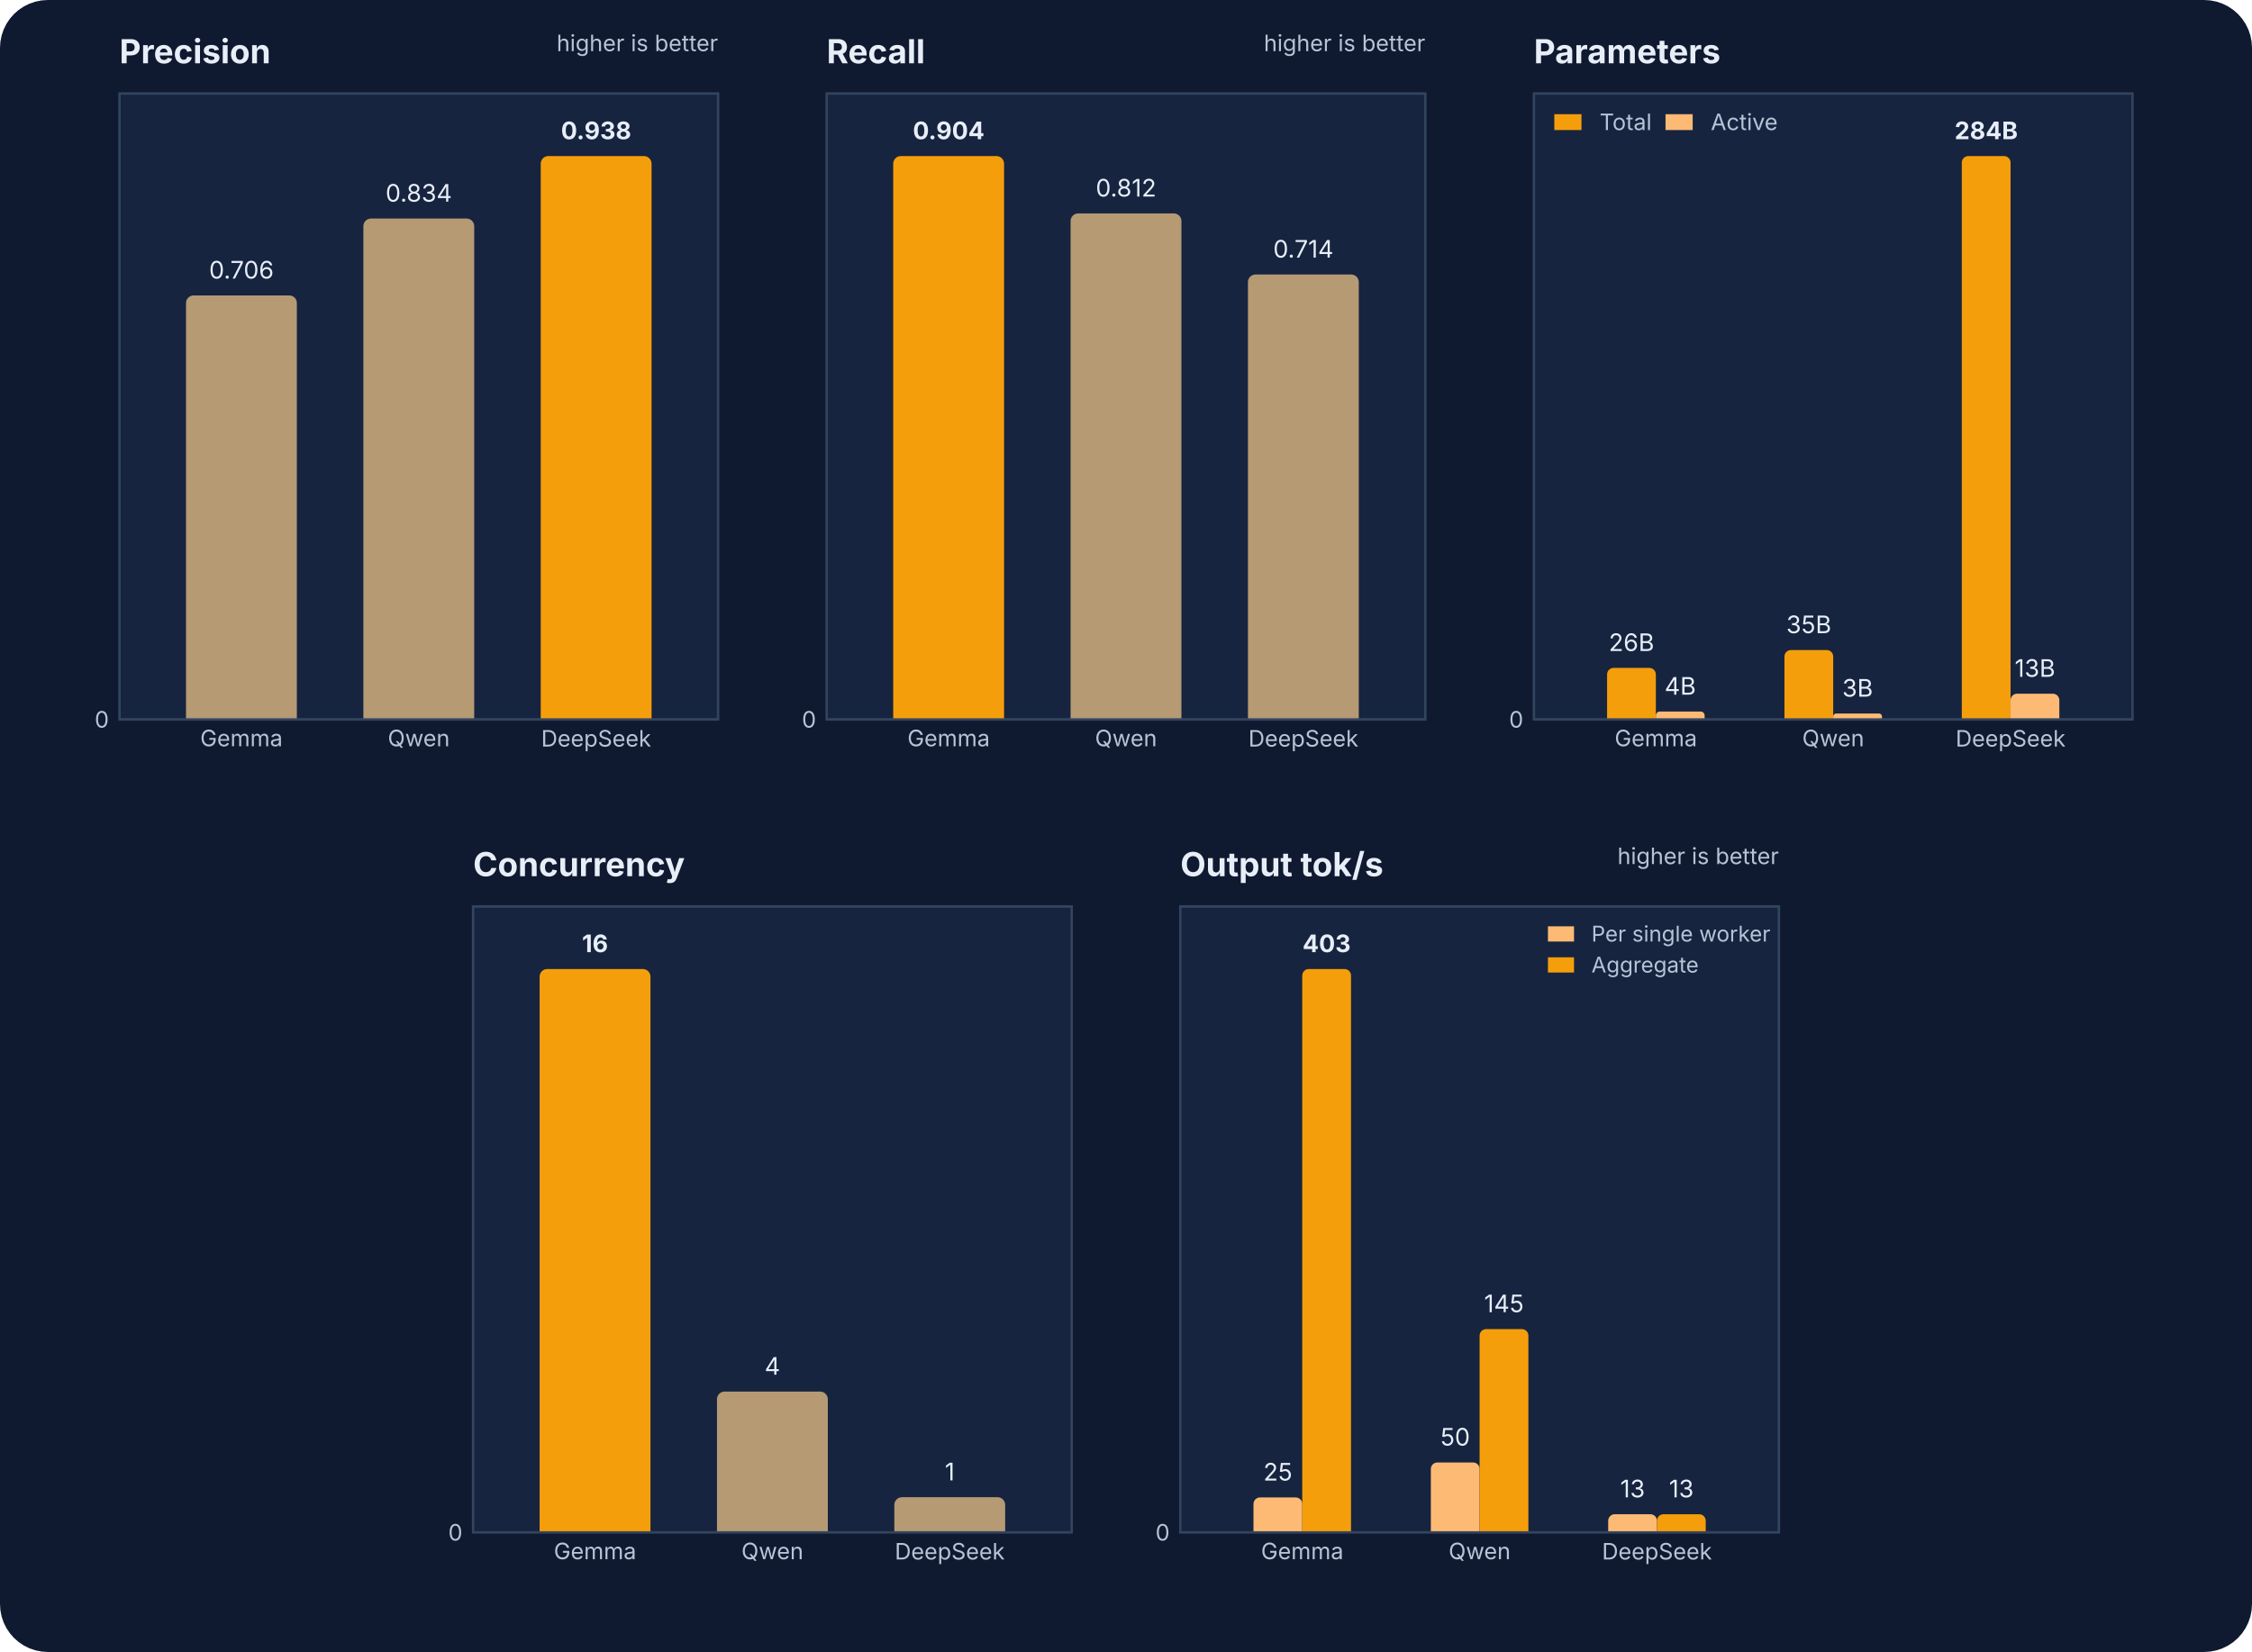
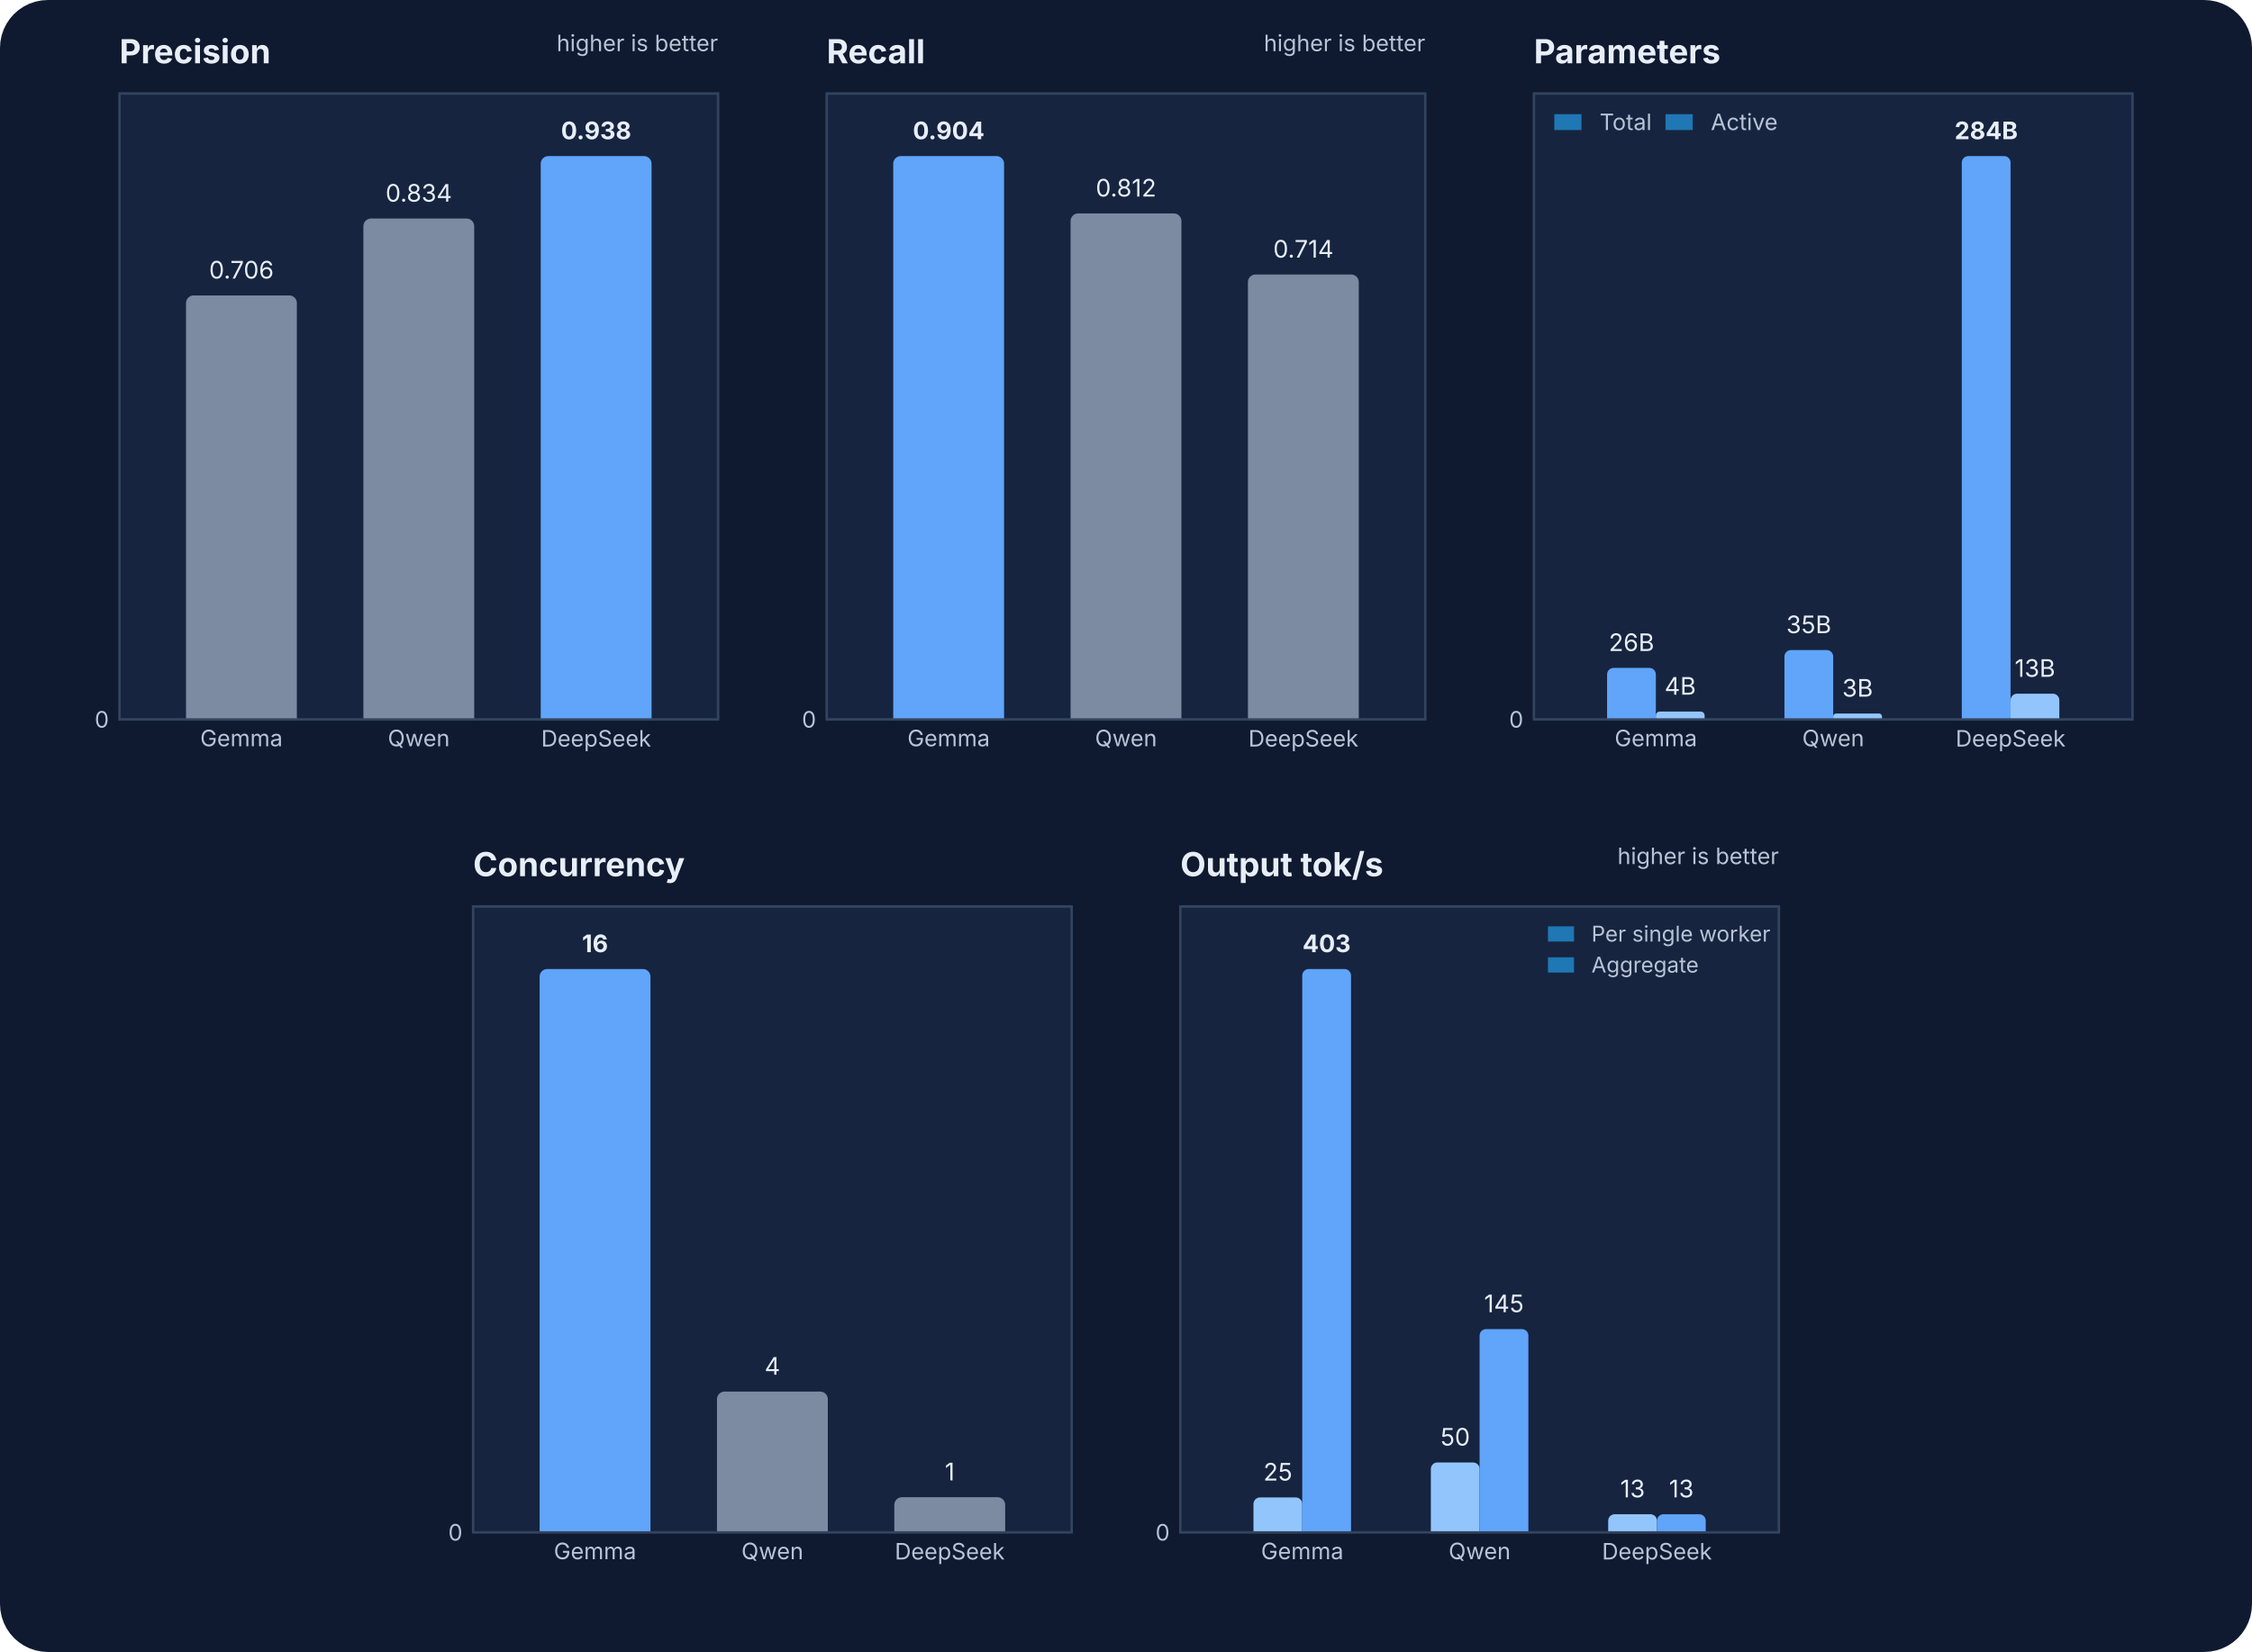
<svg xmlns="http://www.w3.org/2000/svg" width="745.92pt" height="547.2pt" viewBox="0 0 745.92 547.2" version="1.1">
  <defs>
    <style type="text/css">*{stroke-linejoin: round; stroke-linecap: butt}</style>
  </defs>
  <g id="figure_1">
    <g id="patch_1">
      <path d="M 0 547.2  L 745.92 547.2  L 745.92 0  L 0 0  L 0 547.2  z " style="fill: none; opacity: 0" />
    </g>
    <g id="patch_2">
      <path d="M 15.84 547.2  L 730.08 547.2  L 730.08 547.2  L 732.148 547.064  L 734.18 546.66  L 736.142 545.994  L 738 545.078  L 739.723 543.927  L 741.281 542.561  L 742.647 541.003  L 743.798 539.28  L 744.714 537.422  L 745.38 535.46  L 745.784 533.428  L 745.92 531.36  L 745.92 15.84  L 745.92 15.84  L 745.784 13.772  L 745.38 11.74  L 744.714 9.778  L 743.798 7.92  L 742.647 6.197  L 741.281 4.639  L 739.723 3.273  L 738 2.122  L 736.142 1.206  L 734.18 0.54  L 732.148 0.136  L 730.08 0  L 15.84 0  L 15.84 0  L 13.772 0.136  L 11.74 0.54  L 9.778 1.206  L 7.92 2.122  L 6.197 3.273  L 4.639 4.639  L 3.273 6.197  L 2.122 7.92  L 1.206 9.778  L 0.54 11.74  L 0.136 13.772  L 0 15.84  L 0 531.36  L 0 531.36  L 0.136 533.428  L 0.54 535.46  L 1.206 537.422  L 2.122 539.28  L 3.273 541.003  L 4.639 542.561  L 6.197 543.927  L 7.92 545.078  L 9.778 545.994  L 11.74 546.66  L 13.772 547.064  L 15.84 547.2  z " style="fill: #0f1a30" />
    </g>
    <g id="axes_1">
      <g id="patch_3">
        <path d="M 39.583 238.32  L 237.845 238.32  L 237.845 30.96  L 39.583 30.96  z " style="fill: #16243f" />
      </g>
      <g id="matplotlib.axis_1">
        <g id="xtick_1">
          <g id="line2d_1" />
          <g id="text_1">
            <text style="fill: #b8c4d6; font: 7.5px 'Inter', 'Arial', 'DejaVu Sans', sans-serif; text-anchor: middle" x="79.97" y="247.188" transform="rotate(-0 79.9697 247.1884)">Gemma</text>
          </g>
        </g>
        <g id="xtick_2">
          <g id="line2d_2" />
          <g id="text_2">
            <text style="fill: #b8c4d6; font: 7.5px 'Inter', 'Arial', 'DejaVu Sans', sans-serif; text-anchor: middle" x="138.714" y="247.188" transform="rotate(-0 138.7139 247.1884)">Qwen</text>
          </g>
        </g>
        <g id="xtick_3">
          <g id="line2d_3" />
          <g id="text_3">
            <text style="fill: #b8c4d6; font: 7.5px 'Inter', 'Arial', 'DejaVu Sans', sans-serif; text-anchor: middle" x="197.458" y="247.28" transform="rotate(-0 197.458 247.2798)">DeepSeek</text>
          </g>
        </g>
      </g>
      <g id="matplotlib.axis_2">
        <g id="ytick_1">
          <g id="line2d_4">
-             <path d="M 39.583 238.32  L 237.845 238.32  " clip-path="url(#pef073c3fc0)" style="fill: none; stroke: #2a3a57; stroke-width: 0.8; stroke-linecap: square" />
+             <path d="M 39.583 238.32  L 237.845 238.32  " clip-path="url(#p49d998fffd)" style="fill: none; stroke: #2a3a57; stroke-width: 0.8; stroke-linecap: square" />
          </g>
          <g id="line2d_5" />
          <g id="text_4">
            <text style="fill: #b8c4d6; font: 7.5px 'Inter', 'Arial', 'DejaVu Sans', sans-serif; text-anchor: end" x="36.083" y="241.004" transform="rotate(-0 36.0831 241.0042)">0</text>
          </g>
        </g>
        <g id="ytick_2">
          <g id="line2d_6">
-             <path d="M 39.583 30.96  L 237.845 30.96  " clip-path="url(#pef073c3fc0)" style="fill: none; stroke: #2a3a57; stroke-width: 0.8; stroke-linecap: square" />
+             <path d="M 39.583 30.96  L 237.845 30.96  " clip-path="url(#p49d998fffd)" style="fill: none; stroke: #2a3a57; stroke-width: 0.8; stroke-linecap: square" />
          </g>
          <g id="line2d_7" />
        </g>
      </g>
      <g id="patch_4">
-         <path d="M 61.612 238.32  L 61.612 100.375  L 61.612 100.375  L 61.661 99.883  L 61.804 99.41  L 62.037 98.975  L 62.35 98.593  L 62.732 98.279  L 63.168 98.046  L 63.641 97.903  L 64.132 97.855  L 95.807 97.855  L 95.807 97.855  L 96.299 97.903  L 96.772 98.046  L 97.207 98.279  L 97.589 98.593  L 97.903 98.975  L 98.135 99.41  L 98.279 99.883  L 98.327 100.375  L 98.327 238.32  z " clip-path="url(#pef073c3fc0)" style="fill: #b59a74" />
+         <path d="M 61.612 238.32  L 61.612 100.375  L 61.612 100.375  L 61.661 99.883  L 61.804 99.41  L 62.037 98.975  L 62.35 98.593  L 62.732 98.279  L 63.168 98.046  L 63.641 97.903  L 64.132 97.855  L 95.807 97.855  L 95.807 97.855  L 96.299 97.903  L 96.772 98.046  L 97.207 98.279  L 97.589 98.593  L 97.903 98.975  L 98.135 99.41  L 98.279 99.883  L 98.327 100.375  L 98.327 238.32  z " clip-path="url(#p49d998fffd)" style="fill: #7c8aa2" />
      </g>
      <g id="patch_5">
-         <path d="M 120.356 238.32  L 120.356 74.908  L 120.356 74.908  L 120.405 74.416  L 120.548 73.943  L 120.781 73.508  L 121.094 73.126  L 121.476 72.812  L 121.912 72.58  L 122.385 72.436  L 122.876 72.388  L 154.551 72.388  L 154.551 72.388  L 155.043 72.436  L 155.516 72.58  L 155.951 72.812  L 156.333 73.126  L 156.647 73.508  L 156.88 73.943  L 157.023 74.416  L 157.071 74.908  L 157.071 238.32  z " clip-path="url(#pef073c3fc0)" style="fill: #b59a74" />
+         <path d="M 120.356 238.32  L 120.356 74.908  L 120.356 74.908  L 120.405 74.416  L 120.548 73.943  L 120.781 73.508  L 121.094 73.126  L 121.476 72.812  L 121.912 72.58  L 122.385 72.436  L 122.876 72.388  L 154.551 72.388  L 154.551 72.388  L 155.043 72.436  L 155.516 72.58  L 155.951 72.812  L 156.333 73.126  L 156.647 73.508  L 156.88 73.943  L 157.023 74.416  L 157.071 74.908  L 157.071 238.32  z " clip-path="url(#p49d998fffd)" style="fill: #7c8aa2" />
      </g>
      <g id="patch_6">
-         <path d="M 179.1 238.32  L 179.1 54.216  L 179.1 54.216  L 179.149 53.724  L 179.292 53.252  L 179.525 52.816  L 179.839 52.434  L 180.22 52.121  L 180.656 51.888  L 181.129 51.744  L 181.62 51.696  L 213.296 51.696  L 213.296 51.696  L 213.787 51.744  L 214.26 51.888  L 214.696 52.121  L 215.077 52.434  L 215.391 52.816  L 215.624 53.252  L 215.767 53.724  L 215.816 54.216  L 215.816 238.32  z " clip-path="url(#pef073c3fc0)" style="fill: #f59e0b" />
+         <path d="M 179.1 238.32  L 179.1 54.216  L 179.1 54.216  L 179.149 53.724  L 179.292 53.252  L 179.525 52.816  L 179.839 52.434  L 180.22 52.121  L 180.656 51.888  L 181.129 51.744  L 181.62 51.696  L 213.296 51.696  L 213.296 51.696  L 213.787 51.744  L 214.26 51.888  L 214.696 52.121  L 215.077 52.434  L 215.391 52.816  L 215.624 53.252  L 215.767 53.724  L 215.816 54.216  L 215.816 238.32  z " clip-path="url(#p49d998fffd)" style="fill: #60a5fa" />
      </g>
      <g id="text_5">
        <text style="fill: #b8c4d6; font: 7.5px 'Inter', 'Arial', 'DejaVu Sans', sans-serif; text-anchor: end" x="237.845" y="16.94" transform="rotate(-0 237.8446 16.93988)">higher is better</text>
      </g>
      <g id="text_6">
        <text style="fill: #e8eef8; font: 8px 'Inter', 'Arial', 'DejaVu Sans', sans-serif; text-anchor: middle" x="79.97" y="92.265" transform="rotate(-0 79.9697 92.2646)">0.706</text>
      </g>
      <g id="text_7">
        <text style="fill: #e8eef8; font: 8px 'Inter', 'Arial', 'DejaVu Sans', sans-serif; text-anchor: middle" x="138.714" y="66.798" transform="rotate(-0 138.7139 66.79779)">0.834</text>
      </g>
      <g id="text_8">
        <text style="fill: #e8eef8; font: 700 8px 'Inter', 'Arial', 'DejaVu Sans', sans-serif; text-anchor: middle" x="197.458" y="46.117" transform="rotate(-0 197.458 46.11725)">0.938</text>
      </g>
      <g id="text_9">
        <text style="fill: #e8eef8; font: 700 11px 'Inter', 'Arial', 'DejaVu Sans', sans-serif; text-anchor: start" x="39.583" y="20.96" transform="rotate(-0 39.5831 20.96)">Precision</text>
      </g>
      <g id="patch_7">
        <path d="M 39.583 238.32  L 237.845 238.32  L 237.845 30.96  L 39.583 30.96  L 39.583 238.32  z " style="fill: none; stroke: #33445f; stroke-width: 0.8; stroke-linejoin: miter" />
      </g>
    </g>
    <g id="axes_2">
      <g id="patch_8">
        <path d="M 273.829 238.32  L 472.091 238.32  L 472.091 30.96  L 273.829 30.96  z " style="fill: #16243f" />
      </g>
      <g id="matplotlib.axis_3">
        <g id="xtick_4">
          <g id="line2d_8" />
          <g id="text_10">
            <text style="fill: #b8c4d6; font: 7.5px 'Inter', 'Arial', 'DejaVu Sans', sans-serif; text-anchor: middle" x="314.216" y="247.188" transform="rotate(-0 314.2158 247.1884)">Gemma</text>
          </g>
        </g>
        <g id="xtick_5">
          <g id="line2d_9" />
          <g id="text_11">
            <text style="fill: #b8c4d6; font: 7.5px 'Inter', 'Arial', 'DejaVu Sans', sans-serif; text-anchor: middle" x="372.96" y="247.188" transform="rotate(-0 372.96 247.1884)">Qwen</text>
          </g>
        </g>
        <g id="xtick_6">
          <g id="line2d_10" />
          <g id="text_12">
            <text style="fill: #b8c4d6; font: 7.5px 'Inter', 'Arial', 'DejaVu Sans', sans-serif; text-anchor: middle" x="431.704" y="247.28" transform="rotate(-0 431.7042 247.2798)">DeepSeek</text>
          </g>
        </g>
      </g>
      <g id="matplotlib.axis_4">
        <g id="ytick_3">
          <g id="line2d_11">
-             <path d="M 273.829 238.32  L 472.091 238.32  " clip-path="url(#pc3112e13a8)" style="fill: none; stroke: #2a3a57; stroke-width: 0.8; stroke-linecap: square" />
+             <path d="M 273.829 238.32  L 472.091 238.32  " clip-path="url(#p1b05a57046)" style="fill: none; stroke: #2a3a57; stroke-width: 0.8; stroke-linecap: square" />
          </g>
          <g id="line2d_12" />
          <g id="text_13">
            <text style="fill: #b8c4d6; font: 7.5px 'Inter', 'Arial', 'DejaVu Sans', sans-serif; text-anchor: end" x="270.329" y="241.004" transform="rotate(-0 270.3292 241.0042)">0</text>
          </g>
        </g>
        <g id="ytick_4">
          <g id="line2d_13">
-             <path d="M 273.829 30.96  L 472.091 30.96  " clip-path="url(#pc3112e13a8)" style="fill: none; stroke: #2a3a57; stroke-width: 0.8; stroke-linecap: square" />
+             <path d="M 273.829 30.96  L 472.091 30.96  " clip-path="url(#p1b05a57046)" style="fill: none; stroke: #2a3a57; stroke-width: 0.8; stroke-linecap: square" />
          </g>
          <g id="line2d_14" />
        </g>
      </g>
      <g id="patch_9">
-         <path d="M 295.858 238.32  L 295.858 54.216  L 295.858 54.216  L 295.907 53.724  L 296.05 53.252  L 296.283 52.816  L 296.596 52.434  L 296.978 52.121  L 297.414 51.888  L 297.887 51.744  L 298.378 51.696  L 330.053 51.696  L 330.053 51.696  L 330.545 51.744  L 331.018 51.888  L 331.453 52.121  L 331.835 52.434  L 332.149 52.816  L 332.382 53.252  L 332.525 53.724  L 332.573 54.216  L 332.573 238.32  z " clip-path="url(#pc3112e13a8)" style="fill: #f59e0b" />
+         <path d="M 295.858 238.32  L 295.858 54.216  L 295.858 54.216  L 295.907 53.724  L 296.05 53.252  L 296.283 52.816  L 296.596 52.434  L 296.978 52.121  L 297.414 51.888  L 297.887 51.744  L 298.378 51.696  L 330.053 51.696  L 330.053 51.696  L 330.545 51.744  L 331.018 51.888  L 331.453 52.121  L 331.835 52.434  L 332.149 52.816  L 332.382 53.252  L 332.525 53.724  L 332.573 54.216  L 332.573 238.32  z " clip-path="url(#p1b05a57046)" style="fill: #60a5fa" />
      </g>
      <g id="patch_10">
-         <path d="M 354.602 238.32  L 354.602 73.209  L 354.602 73.209  L 354.651 72.717  L 354.794 72.244  L 355.027 71.809  L 355.341 71.427  L 355.722 71.113  L 356.158 70.881  L 356.631 70.737  L 357.122 70.689  L 388.798 70.689  L 388.798 70.689  L 389.289 70.737  L 389.762 70.881  L 390.198 71.113  L 390.579 71.427  L 390.893 71.809  L 391.126 72.244  L 391.269 72.717  L 391.318 73.209  L 391.318 238.32  z " clip-path="url(#pc3112e13a8)" style="fill: #b59a74" />
+         <path d="M 354.602 238.32  L 354.602 73.209  L 354.602 73.209  L 354.651 72.717  L 354.794 72.244  L 355.027 71.809  L 355.341 71.427  L 355.722 71.113  L 356.158 70.881  L 356.631 70.737  L 357.122 70.689  L 388.798 70.689  L 388.798 70.689  L 389.289 70.737  L 389.762 70.881  L 390.198 71.113  L 390.579 71.427  L 390.893 71.809  L 391.126 72.244  L 391.269 72.717  L 391.318 73.209  L 391.318 238.32  z " clip-path="url(#p1b05a57046)" style="fill: #7c8aa2" />
      </g>
      <g id="patch_11">
-         <path d="M 413.347 238.32  L 413.347 93.44  L 413.347 93.44  L 413.395 92.948  L 413.538 92.476  L 413.771 92.04  L 414.085 91.658  L 414.467 91.345  L 414.902 91.112  L 415.375 90.968  L 415.867 90.92  L 447.542 90.92  L 447.542 90.92  L 448.033 90.968  L 448.506 91.112  L 448.942 91.345  L 449.324 91.658  L 449.637 92.04  L 449.87 92.476  L 450.013 92.948  L 450.062 93.44  L 450.062 238.32  z " clip-path="url(#pc3112e13a8)" style="fill: #b59a74" />
+         <path d="M 413.347 238.32  L 413.347 93.44  L 413.347 93.44  L 413.395 92.948  L 413.538 92.476  L 413.771 92.04  L 414.085 91.658  L 414.467 91.345  L 414.902 91.112  L 415.375 90.968  L 415.867 90.92  L 447.542 90.92  L 447.542 90.92  L 448.033 90.968  L 448.506 91.112  L 448.942 91.345  L 449.324 91.658  L 449.637 92.04  L 449.87 92.476  L 450.013 92.948  L 450.062 93.44  L 450.062 238.32  z " clip-path="url(#p1b05a57046)" style="fill: #7c8aa2" />
      </g>
      <g id="text_14">
        <text style="fill: #b8c4d6; font: 7.5px 'Inter', 'Arial', 'DejaVu Sans', sans-serif; text-anchor: end" x="472.091" y="16.94" transform="rotate(-0 472.0908 16.93988)">higher is better</text>
      </g>
      <g id="text_15">
        <text style="fill: #e8eef8; font: 700 8px 'Inter', 'Arial', 'DejaVu Sans', sans-serif; text-anchor: middle" x="314.216" y="46.117" transform="rotate(-0 314.2158 46.11725)">0.904</text>
      </g>
      <g id="text_16">
        <text style="fill: #e8eef8; font: 8px 'Inter', 'Arial', 'DejaVu Sans', sans-serif; text-anchor: middle" x="372.96" y="65.099" transform="rotate(-0 372.96 65.09871)">0.812</text>
      </g>
      <g id="text_17">
        <text style="fill: #e8eef8; font: 8px 'Inter', 'Arial', 'DejaVu Sans', sans-serif; text-anchor: middle" x="431.704" y="85.33" transform="rotate(-0 431.7042 85.33007)">0.714</text>
      </g>
      <g id="text_18">
        <text style="fill: #e8eef8; font: 700 11px 'Inter', 'Arial', 'DejaVu Sans', sans-serif; text-anchor: start" x="273.829" y="20.96" transform="rotate(-0 273.8292 20.96)">Recall</text>
      </g>
      <g id="patch_12">
        <path d="M 273.829 238.32  L 472.091 238.32  L 472.091 30.96  L 273.829 30.96  L 273.829 238.32  z " style="fill: none; stroke: #33445f; stroke-width: 0.8; stroke-linejoin: miter" />
      </g>
    </g>
    <g id="axes_3">
      <g id="patch_13">
        <path d="M 508.075 238.32  L 706.337 238.32  L 706.337 30.96  L 508.075 30.96  z " style="fill: #16243f" />
      </g>
      <g id="matplotlib.axis_5">
        <g id="xtick_7">
          <g id="line2d_15" />
          <g id="text_19">
            <text style="fill: #b8c4d6; font: 7.5px 'Inter', 'Arial', 'DejaVu Sans', sans-serif; text-anchor: middle" x="548.462" y="247.188" transform="rotate(-0 548.462 247.1884)">Gemma</text>
          </g>
        </g>
        <g id="xtick_8">
          <g id="line2d_16" />
          <g id="text_20">
            <text style="fill: #b8c4d6; font: 7.5px 'Inter', 'Arial', 'DejaVu Sans', sans-serif; text-anchor: middle" x="607.206" y="247.188" transform="rotate(-0 607.2061 247.1884)">Qwen</text>
          </g>
        </g>
        <g id="xtick_9">
          <g id="line2d_17" />
          <g id="text_21">
            <text style="fill: #b8c4d6; font: 7.5px 'Inter', 'Arial', 'DejaVu Sans', sans-serif; text-anchor: middle" x="665.95" y="247.28" transform="rotate(-0 665.9503 247.2798)">DeepSeek</text>
          </g>
        </g>
      </g>
      <g id="matplotlib.axis_6">
        <g id="ytick_5">
          <g id="line2d_18">
-             <path d="M 508.075 238.32  L 706.337 238.32  " clip-path="url(#p8735ed4a88)" style="fill: none; stroke: #2a3a57; stroke-width: 0.8; stroke-linecap: square" />
+             <path d="M 508.075 238.32  L 706.337 238.32  " clip-path="url(#p8b59ae54a4)" style="fill: none; stroke: #2a3a57; stroke-width: 0.8; stroke-linecap: square" />
          </g>
          <g id="line2d_19" />
          <g id="text_22">
            <text style="fill: #b8c4d6; font: 7.5px 'Inter', 'Arial', 'DejaVu Sans', sans-serif; text-anchor: end" x="504.575" y="241.004" transform="rotate(-0 504.5754 241.0042)">0</text>
          </g>
        </g>
        <g id="ytick_6">
          <g id="line2d_20">
-             <path d="M 508.075 30.96  L 706.337 30.96  " clip-path="url(#p8735ed4a88)" style="fill: none; stroke: #2a3a57; stroke-width: 0.8; stroke-linecap: square" />
+             <path d="M 508.075 30.96  L 706.337 30.96  " clip-path="url(#p8b59ae54a4)" style="fill: none; stroke: #2a3a57; stroke-width: 0.8; stroke-linecap: square" />
          </g>
          <g id="line2d_21" />
        </g>
      </g>
      <g id="patch_14">
-         <path d="M 532.307 238.32  L 532.307 223.395  L 532.307 223.395  L 532.349 222.973  L 532.472 222.568  L 532.671 222.195  L 532.94 221.867  L 533.267 221.599  L 533.641 221.399  L 534.046 221.276  L 534.467 221.235  L 546.302 221.235  L 546.302 221.235  L 546.723 221.276  L 547.129 221.399  L 547.502 221.599  L 547.829 221.867  L 548.098 222.195  L 548.298 222.568  L 548.42 222.973  L 548.462 223.395  L 548.462 238.32  z " clip-path="url(#p8735ed4a88)" style="fill: #f59e0b" />
+         <path d="M 532.307 238.32  L 532.307 223.395  L 532.307 223.395  L 532.349 222.973  L 532.472 222.568  L 532.671 222.195  L 532.94 221.867  L 533.267 221.599  L 533.641 221.399  L 534.046 221.276  L 534.467 221.235  L 546.302 221.235  L 546.302 221.235  L 546.723 221.276  L 547.129 221.399  L 547.502 221.599  L 547.829 221.867  L 548.098 222.195  L 548.298 222.568  L 548.42 222.973  L 548.462 223.395  L 548.462 238.32  z " clip-path="url(#p8b59ae54a4)" style="fill: #60a5fa" />
      </g>
      <g id="patch_15">
-         <path d="M 591.052 238.32  L 591.052 217.481  L 591.052 217.481  L 591.093 217.059  L 591.216 216.654  L 591.416 216.281  L 591.684 215.953  L 592.011 215.685  L 592.385 215.485  L 592.79 215.362  L 593.212 215.321  L 605.046 215.321  L 605.046 215.321  L 605.468 215.362  L 605.873 215.485  L 606.246 215.685  L 606.573 215.953  L 606.842 216.281  L 607.042 216.654  L 607.165 217.059  L 607.206 217.481  L 607.206 238.32  z " clip-path="url(#p8735ed4a88)" style="fill: #f59e0b" />
+         <path d="M 591.052 238.32  L 591.052 217.481  L 591.052 217.481  L 591.093 217.059  L 591.216 216.654  L 591.416 216.281  L 591.684 215.953  L 592.011 215.685  L 592.385 215.485  L 592.79 215.362  L 593.212 215.321  L 605.046 215.321  L 605.046 215.321  L 605.468 215.362  L 605.873 215.485  L 606.246 215.685  L 606.573 215.953  L 606.842 216.281  L 607.042 216.654  L 607.165 217.059  L 607.206 217.481  L 607.206 238.32  z " clip-path="url(#p8b59ae54a4)" style="fill: #60a5fa" />
      </g>
      <g id="patch_16">
-         <path d="M 649.796 238.32  L 649.796 53.856  L 649.796 53.856  L 649.837 53.435  L 649.96 53.029  L 650.16 52.656  L 650.428 52.329  L 650.756 52.06  L 651.129 51.86  L 651.534 51.738  L 651.956 51.696  L 663.79 51.696  L 663.79 51.696  L 664.212 51.738  L 664.617 51.86  L 664.99 52.06  L 665.318 52.329  L 665.586 52.656  L 665.786 53.029  L 665.909 53.435  L 665.95 53.856  L 665.95 238.32  z " clip-path="url(#p8735ed4a88)" style="fill: #f59e0b" />
+         <path d="M 649.796 238.32  L 649.796 53.856  L 649.796 53.856  L 649.837 53.435  L 649.96 53.029  L 650.16 52.656  L 650.428 52.329  L 650.756 52.06  L 651.129 51.86  L 651.534 51.738  L 651.956 51.696  L 663.79 51.696  L 663.79 51.696  L 664.212 51.738  L 664.617 51.86  L 664.99 52.06  L 665.318 52.329  L 665.586 52.656  L 665.786 53.029  L 665.909 53.435  L 665.95 53.856  L 665.95 238.32  z " clip-path="url(#p8b59ae54a4)" style="fill: #60a5fa" />
      </g>
      <g id="patch_17">
-         <path d="M 548.462 238.32  L 548.462 237.006  L 548.462 237.006  L 548.487 236.749  L 548.562 236.503  L 548.683 236.276  L 548.847 236.076  L 549.046 235.913  L 549.273 235.792  L 549.52 235.717  L 549.776 235.691  L 563.302 235.691  L 563.302 235.691  L 563.559 235.717  L 563.805 235.792  L 564.033 235.913  L 564.232 236.076  L 564.395 236.276  L 564.517 236.503  L 564.591 236.749  L 564.617 237.006  L 564.617 238.32  z " clip-path="url(#p8735ed4a88)" style="fill: #fdba74" />
+         <path d="M 548.462 238.32  L 548.462 237.006  L 548.462 237.006  L 548.487 236.749  L 548.562 236.503  L 548.683 236.276  L 548.847 236.076  L 549.046 235.913  L 549.273 235.792  L 549.52 235.717  L 549.776 235.691  L 563.302 235.691  L 563.302 235.691  L 563.559 235.717  L 563.805 235.792  L 564.033 235.913  L 564.232 236.076  L 564.395 236.276  L 564.517 236.503  L 564.591 236.749  L 564.617 237.006  L 564.617 238.32  z " clip-path="url(#p8b59ae54a4)" style="fill: #93c5fd" />
      </g>
      <g id="patch_18">
-         <path d="M 607.206 238.32  L 607.206 237.334  L 607.206 237.334  L 607.225 237.142  L 607.281 236.957  L 607.372 236.787  L 607.495 236.637  L 607.644 236.515  L 607.815 236.424  L 608 236.368  L 608.192 236.349  L 622.375 236.349  L 622.375 236.349  L 622.567 236.368  L 622.752 236.424  L 622.923 236.515  L 623.072 236.637  L 623.195 236.787  L 623.286 236.957  L 623.342 237.142  L 623.361 237.334  L 623.361 238.32  z " clip-path="url(#p8735ed4a88)" style="fill: #fdba74" />
+         <path d="M 607.206 238.32  L 607.206 237.334  L 607.206 237.334  L 607.225 237.142  L 607.281 236.957  L 607.372 236.787  L 607.495 236.637  L 607.644 236.515  L 607.815 236.424  L 608 236.368  L 608.192 236.349  L 622.375 236.349  L 622.375 236.349  L 622.567 236.368  L 622.752 236.424  L 622.923 236.515  L 623.072 236.637  L 623.195 236.787  L 623.286 236.957  L 623.342 237.142  L 623.361 237.334  L 623.361 238.32  z " clip-path="url(#p8b59ae54a4)" style="fill: #93c5fd" />
      </g>
      <g id="patch_19">
-         <path d="M 665.95 238.32  L 665.95 231.937  L 665.95 231.937  L 665.992 231.516  L 666.115 231.111  L 666.314 230.737  L 666.583 230.41  L 666.91 230.141  L 667.284 229.942  L 667.689 229.819  L 668.11 229.777  L 679.945 229.777  L 679.945 229.777  L 680.366 229.819  L 680.772 229.942  L 681.145 230.141  L 681.472 230.41  L 681.741 230.737  L 681.941 231.111  L 682.063 231.516  L 682.105 231.937  L 682.105 238.32  z " clip-path="url(#p8735ed4a88)" style="fill: #fdba74" />
+         <path d="M 665.95 238.32  L 665.95 231.937  L 665.95 231.937  L 665.992 231.516  L 666.115 231.111  L 666.314 230.737  L 666.583 230.41  L 666.91 230.141  L 667.284 229.942  L 667.689 229.819  L 668.11 229.777  L 679.945 229.777  L 679.945 229.777  L 680.366 229.819  L 680.772 229.942  L 681.145 230.141  L 681.472 230.41  L 681.741 230.737  L 681.941 231.111  L 682.063 231.516  L 682.105 231.937  L 682.105 238.32  z " clip-path="url(#p8b59ae54a4)" style="fill: #93c5fd" />
      </g>
      <g id="text_23">
        <text style="fill: #e8eef8; font: 8px 'Inter', 'Arial', 'DejaVu Sans', sans-serif; text-anchor: middle" x="540.385" y="215.645" transform="rotate(-0 540.3847 215.6447)">26B</text>
      </g>
      <g id="text_24">
        <text style="fill: #e8eef8; font: 8px 'Inter', 'Arial', 'DejaVu Sans', sans-serif; text-anchor: middle" x="599.129" y="209.731" transform="rotate(-0 599.1288 209.7306)">35B</text>
      </g>
      <g id="text_25">
        <text style="fill: #e8eef8; font: 700 8px 'Inter', 'Arial', 'DejaVu Sans', sans-serif; text-anchor: middle" x="657.873" y="46.117" transform="rotate(-0 657.873 46.11725)">284B</text>
      </g>
      <g id="text_26">
        <text style="fill: #e8eef8; font: 8px 'Inter', 'Arial', 'DejaVu Sans', sans-serif; text-anchor: middle" x="556.539" y="230.101" transform="rotate(-0 556.5393 230.1015)">4B</text>
      </g>
      <g id="text_27">
        <text style="fill: #e8eef8; font: 8px 'Inter', 'Arial', 'DejaVu Sans', sans-serif; text-anchor: middle" x="615.283" y="230.759" transform="rotate(-0 615.2835 230.7586)">3B</text>
      </g>
      <g id="text_28">
        <text style="fill: #e8eef8; font: 8px 'Inter', 'Arial', 'DejaVu Sans', sans-serif; text-anchor: middle" x="674.028" y="224.187" transform="rotate(-0 674.0276 224.1874)">13B</text>
      </g>
      <g id="text_29">
        <text style="fill: #e8eef8; font: 700 11px 'Inter', 'Arial', 'DejaVu Sans', sans-serif; text-anchor: start" x="508.075" y="20.96" transform="rotate(-0 508.0754 20.96)">Parameters</text>
      </g>
      <g id="legend_1">
        <g id="patch_20">
-           <path d="M 514.825 43.078  L 523.825 43.078  L 523.825 37.828  L 514.825 37.828  z " style="fill: #f59e0b" />
+           <path d="M 514.825 43.078  L 523.825 43.078  L 523.825 37.828  L 514.825 37.828  z " style="fill: #1f77b4" />
        </g>
        <g id="text_30">
          <text style="fill: #b8c4d6; font: 7.5px 'Inter', 'Arial', 'DejaVu Sans', sans-serif; text-anchor: start" x="529.825" y="43.078" transform="rotate(-0 529.8254 43.07836)">Total</text>
        </g>
        <g id="patch_21">
-           <path d="M 551.663 43.078  L 560.663 43.078  L 560.663 37.828  L 551.663 37.828  z " style="fill: #fdba74" />
+           <path d="M 551.663 43.078  L 560.663 43.078  L 560.663 37.828  L 551.663 37.828  z " style="fill: #1f77b4" />
        </g>
        <g id="text_31">
          <text style="fill: #b8c4d6; font: 7.5px 'Inter', 'Arial', 'DejaVu Sans', sans-serif; text-anchor: start" x="566.663" y="43.078" transform="rotate(-0 566.6633 43.07836)">Active</text>
        </g>
      </g>
      <g id="patch_22">
        <path d="M 508.075 238.32  L 706.337 238.32  L 706.337 30.96  L 508.075 30.96  L 508.075 238.32  z " style="fill: none; stroke: #33445f; stroke-width: 0.8; stroke-linejoin: miter" />
      </g>
    </g>
    <g id="axes_4">
      <g id="patch_23">
        <path d="M 156.706 507.6  L 354.968 507.6  L 354.968 300.24  L 156.706 300.24  z " style="fill: #16243f" />
      </g>
      <g id="matplotlib.axis_7">
        <g id="xtick_10">
          <g id="line2d_22" />
          <g id="text_32">
            <text style="fill: #b8c4d6; font: 7.5px 'Inter', 'Arial', 'DejaVu Sans', sans-serif; text-anchor: middle" x="197.093" y="516.468" transform="rotate(-0 197.0928 516.4684)">Gemma</text>
          </g>
        </g>
        <g id="xtick_11">
          <g id="line2d_23" />
          <g id="text_33">
            <text style="fill: #b8c4d6; font: 7.5px 'Inter', 'Arial', 'DejaVu Sans', sans-serif; text-anchor: middle" x="255.837" y="516.468" transform="rotate(-0 255.8369 516.4684)">Qwen</text>
          </g>
        </g>
        <g id="xtick_12">
          <g id="line2d_24" />
          <g id="text_34">
            <text style="fill: #b8c4d6; font: 7.5px 'Inter', 'Arial', 'DejaVu Sans', sans-serif; text-anchor: middle" x="314.581" y="516.56" transform="rotate(-0 314.5811 516.5598)">DeepSeek</text>
          </g>
        </g>
      </g>
      <g id="matplotlib.axis_8">
        <g id="ytick_7">
          <g id="line2d_25">
-             <path d="M 156.706 507.6  L 354.968 507.6  " clip-path="url(#pc3015c0de7)" style="fill: none; stroke: #2a3a57; stroke-width: 0.8; stroke-linecap: square" />
+             <path d="M 156.706 507.6  L 354.968 507.6  " clip-path="url(#pb2d76260ad)" style="fill: none; stroke: #2a3a57; stroke-width: 0.8; stroke-linecap: square" />
          </g>
          <g id="line2d_26" />
          <g id="text_35">
            <text style="fill: #b8c4d6; font: 7.5px 'Inter', 'Arial', 'DejaVu Sans', sans-serif; text-anchor: end" x="153.206" y="510.284" transform="rotate(-0 153.2062 510.2842)">0</text>
          </g>
        </g>
        <g id="ytick_8">
          <g id="line2d_27">
-             <path d="M 156.706 300.24  L 354.968 300.24  " clip-path="url(#pc3015c0de7)" style="fill: none; stroke: #2a3a57; stroke-width: 0.8; stroke-linecap: square" />
+             <path d="M 156.706 300.24  L 354.968 300.24  " clip-path="url(#pb2d76260ad)" style="fill: none; stroke: #2a3a57; stroke-width: 0.8; stroke-linecap: square" />
          </g>
          <g id="line2d_28" />
        </g>
      </g>
      <g id="patch_24">
-         <path d="M 178.735 507.6  L 178.735 323.496  L 178.735 323.496  L 178.784 323.004  L 178.927 322.532  L 179.16 322.096  L 179.473 321.714  L 179.855 321.401  L 180.291 321.168  L 180.764 321.024  L 181.255 320.976  L 212.93 320.976  L 212.93 320.976  L 213.422 321.024  L 213.895 321.168  L 214.33 321.401  L 214.712 321.714  L 215.026 322.096  L 215.258 322.532  L 215.402 323.004  L 215.45 323.496  L 215.45 507.6  z " clip-path="url(#pc3015c0de7)" style="fill: #f59e0b" />
+         <path d="M 178.735 507.6  L 178.735 323.496  L 178.735 323.496  L 178.784 323.004  L 178.927 322.532  L 179.16 322.096  L 179.473 321.714  L 179.855 321.401  L 180.291 321.168  L 180.764 321.024  L 181.255 320.976  L 212.93 320.976  L 212.93 320.976  L 213.422 321.024  L 213.895 321.168  L 214.33 321.401  L 214.712 321.714  L 215.026 322.096  L 215.258 322.532  L 215.402 323.004  L 215.45 323.496  L 215.45 507.6  z " clip-path="url(#pb2d76260ad)" style="fill: #60a5fa" />
      </g>
      <g id="patch_25">
-         <path d="M 237.479 507.6  L 237.479 463.464  L 237.479 463.464  L 237.528 462.972  L 237.671 462.5  L 237.904 462.064  L 238.217 461.682  L 238.599 461.369  L 239.035 461.136  L 239.508 460.992  L 239.999 460.944  L 271.674 460.944  L 271.674 460.944  L 272.166 460.992  L 272.639 461.136  L 273.075 461.369  L 273.456 461.682  L 273.77 462.064  L 274.003 462.5  L 274.146 462.972  L 274.194 463.464  L 274.194 507.6  z " clip-path="url(#pc3015c0de7)" style="fill: #b59a74" />
+         <path d="M 237.479 507.6  L 237.479 463.464  L 237.479 463.464  L 237.528 462.972  L 237.671 462.5  L 237.904 462.064  L 238.217 461.682  L 238.599 461.369  L 239.035 461.136  L 239.508 460.992  L 239.999 460.944  L 271.674 460.944  L 271.674 460.944  L 272.166 460.992  L 272.639 461.136  L 273.075 461.369  L 273.456 461.682  L 273.77 462.064  L 274.003 462.5  L 274.146 462.972  L 274.194 463.464  L 274.194 507.6  z " clip-path="url(#pb2d76260ad)" style="fill: #7c8aa2" />
      </g>
      <g id="patch_26">
-         <path d="M 296.224 507.6  L 296.224 498.456  L 296.224 498.456  L 296.272 497.964  L 296.415 497.492  L 296.648 497.056  L 296.962 496.674  L 297.343 496.361  L 297.779 496.128  L 298.252 495.984  L 298.744 495.936  L 330.419 495.936  L 330.419 495.936  L 330.91 495.984  L 331.383 496.128  L 331.819 496.361  L 332.201 496.674  L 332.514 497.056  L 332.747 497.492  L 332.89 497.964  L 332.939 498.456  L 332.939 507.6  z " clip-path="url(#pc3015c0de7)" style="fill: #b59a74" />
+         <path d="M 296.224 507.6  L 296.224 498.456  L 296.224 498.456  L 296.272 497.964  L 296.415 497.492  L 296.648 497.056  L 296.962 496.674  L 297.343 496.361  L 297.779 496.128  L 298.252 495.984  L 298.744 495.936  L 330.419 495.936  L 330.419 495.936  L 330.91 495.984  L 331.383 496.128  L 331.819 496.361  L 332.201 496.674  L 332.514 497.056  L 332.747 497.492  L 332.89 497.964  L 332.939 498.456  L 332.939 507.6  z " clip-path="url(#pb2d76260ad)" style="fill: #7c8aa2" />
      </g>
      <g id="text_36">
        <text style="fill: #e8eef8; font: 700 8px 'Inter', 'Arial', 'DejaVu Sans', sans-serif; text-anchor: middle" x="197.093" y="315.397" transform="rotate(-0 197.0928 315.3972)">16</text>
      </g>
      <g id="text_37">
        <text style="fill: #e8eef8; font: 8px 'Inter', 'Arial', 'DejaVu Sans', sans-serif; text-anchor: middle" x="255.837" y="455.354" transform="rotate(-0 255.8369 455.354)">4</text>
      </g>
      <g id="text_38">
        <text style="fill: #e8eef8; font: 8px 'Inter', 'Arial', 'DejaVu Sans', sans-serif; text-anchor: middle" x="314.581" y="490.346" transform="rotate(-0 314.5811 490.346)">1</text>
      </g>
      <g id="text_39">
        <text style="fill: #e8eef8; font: 700 11px 'Inter', 'Arial', 'DejaVu Sans', sans-serif; text-anchor: start" x="156.706" y="290.24" transform="rotate(-0 156.7062 290.24)">Concurrency</text>
      </g>
      <g id="patch_27">
        <path d="M 156.706 507.6  L 354.968 507.6  L 354.968 300.24  L 156.706 300.24  L 156.706 507.6  z " style="fill: none; stroke: #33445f; stroke-width: 0.8; stroke-linejoin: miter" />
      </g>
    </g>
    <g id="axes_5">
      <g id="patch_28">
        <path d="M 390.952 507.6  L 589.214 507.6  L 589.214 300.24  L 390.952 300.24  z " style="fill: #16243f" />
      </g>
      <g id="matplotlib.axis_9">
        <g id="xtick_13">
          <g id="line2d_29" />
          <g id="text_40">
            <text style="fill: #b8c4d6; font: 7.5px 'Inter', 'Arial', 'DejaVu Sans', sans-serif; text-anchor: middle" x="431.339" y="516.468" transform="rotate(-0 431.3389 516.4684)">Gemma</text>
          </g>
        </g>
        <g id="xtick_14">
          <g id="line2d_30" />
          <g id="text_41">
            <text style="fill: #b8c4d6; font: 7.5px 'Inter', 'Arial', 'DejaVu Sans', sans-serif; text-anchor: middle" x="490.083" y="516.468" transform="rotate(-0 490.0831 516.4684)">Qwen</text>
          </g>
        </g>
        <g id="xtick_15">
          <g id="line2d_31" />
          <g id="text_42">
            <text style="fill: #b8c4d6; font: 7.5px 'Inter', 'Arial', 'DejaVu Sans', sans-serif; text-anchor: middle" x="548.827" y="516.56" transform="rotate(-0 548.8272 516.5598)">DeepSeek</text>
          </g>
        </g>
      </g>
      <g id="matplotlib.axis_10">
        <g id="ytick_9">
          <g id="line2d_32">
-             <path d="M 390.952 507.6  L 589.214 507.6  " clip-path="url(#p7abed548a3)" style="fill: none; stroke: #2a3a57; stroke-width: 0.8; stroke-linecap: square" />
+             <path d="M 390.952 507.6  L 589.214 507.6  " clip-path="url(#p81a95bb0bb)" style="fill: none; stroke: #2a3a57; stroke-width: 0.8; stroke-linecap: square" />
          </g>
          <g id="line2d_33" />
          <g id="text_43">
            <text style="fill: #b8c4d6; font: 7.5px 'Inter', 'Arial', 'DejaVu Sans', sans-serif; text-anchor: end" x="387.452" y="510.284" transform="rotate(-0 387.4523 510.2842)">0</text>
          </g>
        </g>
        <g id="ytick_10">
          <g id="line2d_34">
-             <path d="M 390.952 300.24  L 589.214 300.24  " clip-path="url(#p7abed548a3)" style="fill: none; stroke: #2a3a57; stroke-width: 0.8; stroke-linecap: square" />
+             <path d="M 390.952 300.24  L 589.214 300.24  " clip-path="url(#p81a95bb0bb)" style="fill: none; stroke: #2a3a57; stroke-width: 0.8; stroke-linecap: square" />
          </g>
          <g id="line2d_35" />
        </g>
      </g>
      <g id="patch_29">
-         <path d="M 415.184 507.6  L 415.184 498.171  L 415.184 498.171  L 415.226 497.75  L 415.349 497.345  L 415.548 496.971  L 415.817 496.644  L 416.144 496.375  L 416.518 496.176  L 416.923 496.053  L 417.344 496.011  L 429.179 496.011  L 429.179 496.011  L 429.6 496.053  L 430.006 496.176  L 430.379 496.375  L 430.706 496.644  L 430.975 496.971  L 431.175 497.345  L 431.297 497.75  L 431.339 498.171  L 431.339 507.6  z " clip-path="url(#p7abed548a3)" style="fill: #fdba74" />
+         <path d="M 415.184 507.6  L 415.184 498.171  L 415.184 498.171  L 415.226 497.75  L 415.349 497.345  L 415.548 496.971  L 415.817 496.644  L 416.144 496.375  L 416.518 496.176  L 416.923 496.053  L 417.344 496.011  L 429.179 496.011  L 429.179 496.011  L 429.6 496.053  L 430.006 496.176  L 430.379 496.375  L 430.706 496.644  L 430.975 496.971  L 431.175 497.345  L 431.297 497.75  L 431.339 498.171  L 431.339 507.6  z " clip-path="url(#p81a95bb0bb)" style="fill: #93c5fd" />
      </g>
      <g id="patch_30">
-         <path d="M 473.928 507.6  L 473.928 486.583  L 473.928 486.583  L 473.97 486.161  L 474.093 485.756  L 474.292 485.383  L 474.561 485.055  L 474.888 484.787  L 475.262 484.587  L 475.667 484.464  L 476.088 484.423  L 487.923 484.423  L 487.923 484.423  L 488.344 484.464  L 488.75 484.587  L 489.123 484.787  L 489.45 485.055  L 489.719 485.383  L 489.919 485.756  L 490.042 486.161  L 490.083 486.583  L 490.083 507.6  z " clip-path="url(#p7abed548a3)" style="fill: #fdba74" />
+         <path d="M 473.928 507.6  L 473.928 486.583  L 473.928 486.583  L 473.97 486.161  L 474.093 485.756  L 474.292 485.383  L 474.561 485.055  L 474.888 484.787  L 475.262 484.587  L 475.667 484.464  L 476.088 484.423  L 487.923 484.423  L 487.923 484.423  L 488.344 484.464  L 488.75 484.587  L 489.123 484.787  L 489.45 485.055  L 489.719 485.383  L 489.919 485.756  L 490.042 486.161  L 490.083 486.583  L 490.083 507.6  z " clip-path="url(#p81a95bb0bb)" style="fill: #93c5fd" />
      </g>
      <g id="patch_31">
-         <path d="M 532.673 507.6  L 532.673 503.734  L 532.673 503.734  L 532.714 503.312  L 532.837 502.907  L 533.037 502.534  L 533.305 502.207  L 533.633 501.938  L 534.006 501.738  L 534.411 501.615  L 534.833 501.574  L 546.667 501.574  L 546.667 501.574  L 547.089 501.615  L 547.494 501.738  L 547.867 501.938  L 548.195 502.207  L 548.463 502.534  L 548.663 502.907  L 548.786 503.312  L 548.827 503.734  L 548.827 507.6  z " clip-path="url(#p7abed548a3)" style="fill: #fdba74" />
+         <path d="M 532.673 507.6  L 532.673 503.734  L 532.673 503.734  L 532.714 503.312  L 532.837 502.907  L 533.037 502.534  L 533.305 502.207  L 533.633 501.938  L 534.006 501.738  L 534.411 501.615  L 534.833 501.574  L 546.667 501.574  L 546.667 501.574  L 547.089 501.615  L 547.494 501.738  L 547.867 501.938  L 548.195 502.207  L 548.463 502.534  L 548.663 502.907  L 548.786 503.312  L 548.827 503.734  L 548.827 507.6  z " clip-path="url(#p81a95bb0bb)" style="fill: #93c5fd" />
      </g>
      <g id="patch_32">
-         <path d="M 431.339 507.6  L 431.339 323.136  L 431.339 323.136  L 431.38 322.715  L 431.503 322.309  L 431.703 321.936  L 431.972 321.609  L 432.299 321.34  L 432.672 321.14  L 433.078 321.018  L 433.499 320.976  L 445.334 320.976  L 445.334 320.976  L 445.755 321.018  L 446.16 321.14  L 446.534 321.34  L 446.861 321.609  L 447.13 321.936  L 447.329 322.309  L 447.452 322.715  L 447.494 323.136  L 447.494 507.6  z " clip-path="url(#p7abed548a3)" style="fill: #f59e0b" />
+         <path d="M 431.339 507.6  L 431.339 323.136  L 431.339 323.136  L 431.38 322.715  L 431.503 322.309  L 431.703 321.936  L 431.972 321.609  L 432.299 321.34  L 432.672 321.14  L 433.078 321.018  L 433.499 320.976  L 445.334 320.976  L 445.334 320.976  L 445.755 321.018  L 446.16 321.14  L 446.534 321.34  L 446.861 321.609  L 447.13 321.936  L 447.329 322.309  L 447.452 322.715  L 447.494 323.136  L 447.494 507.6  z " clip-path="url(#p81a95bb0bb)" style="fill: #60a5fa" />
      </g>
      <g id="patch_33">
-         <path d="M 490.083 507.6  L 490.083 442.407  L 490.083 442.407  L 490.125 441.985  L 490.247 441.58  L 490.447 441.207  L 490.716 440.879  L 491.043 440.611  L 491.416 440.411  L 491.822 440.288  L 492.243 440.247  L 504.078 440.247  L 504.078 440.247  L 504.499 440.288  L 504.904 440.411  L 505.278 440.611  L 505.605 440.879  L 505.874 441.207  L 506.073 441.58  L 506.196 441.985  L 506.238 442.407  L 506.238 507.6  z " clip-path="url(#p7abed548a3)" style="fill: #f59e0b" />
+         <path d="M 490.083 507.6  L 490.083 442.407  L 490.083 442.407  L 490.125 441.985  L 490.247 441.58  L 490.447 441.207  L 490.716 440.879  L 491.043 440.611  L 491.416 440.411  L 491.822 440.288  L 492.243 440.247  L 504.078 440.247  L 504.078 440.247  L 504.499 440.288  L 504.904 440.411  L 505.278 440.611  L 505.605 440.879  L 505.874 441.207  L 506.073 441.58  L 506.196 441.985  L 506.238 442.407  L 506.238 507.6  z " clip-path="url(#p81a95bb0bb)" style="fill: #60a5fa" />
      </g>
      <g id="patch_34">
-         <path d="M 548.827 507.6  L 548.827 503.734  L 548.827 503.734  L 548.869 503.312  L 548.992 502.907  L 549.191 502.534  L 549.46 502.207  L 549.787 501.938  L 550.161 501.738  L 550.566 501.615  L 550.987 501.574  L 562.822 501.574  L 562.822 501.574  L 563.243 501.615  L 563.648 501.738  L 564.022 501.938  L 564.349 502.207  L 564.618 502.534  L 564.817 502.907  L 564.94 503.312  L 564.982 503.734  L 564.982 507.6  z " clip-path="url(#p7abed548a3)" style="fill: #f59e0b" />
+         <path d="M 548.827 507.6  L 548.827 503.734  L 548.827 503.734  L 548.869 503.312  L 548.992 502.907  L 549.191 502.534  L 549.46 502.207  L 549.787 501.938  L 550.161 501.738  L 550.566 501.615  L 550.987 501.574  L 562.822 501.574  L 562.822 501.574  L 563.243 501.615  L 563.648 501.738  L 564.022 501.938  L 564.349 502.207  L 564.618 502.534  L 564.817 502.907  L 564.94 503.312  L 564.982 503.734  L 564.982 507.6  z " clip-path="url(#p81a95bb0bb)" style="fill: #60a5fa" />
      </g>
      <g id="text_44">
        <text style="fill: #b8c4d6; font: 7.5px 'Inter', 'Arial', 'DejaVu Sans', sans-serif; text-anchor: end" x="589.214" y="286.22" transform="rotate(-0 589.2138 286.2199)">higher is better</text>
      </g>
      <g id="text_45">
        <text style="fill: #e8eef8; font: 8px 'Inter', 'Arial', 'DejaVu Sans', sans-serif; text-anchor: middle" x="423.262" y="490.421" transform="rotate(-0 423.2616 490.4213)">25</text>
      </g>
      <g id="text_46">
        <text style="fill: #e8eef8; font: 8px 'Inter', 'Arial', 'DejaVu Sans', sans-serif; text-anchor: middle" x="482.006" y="478.833" transform="rotate(-0 482.0058 478.8327)">50</text>
      </g>
      <g id="text_47">
        <text style="fill: #e8eef8; font: 8px 'Inter', 'Arial', 'DejaVu Sans', sans-serif; text-anchor: middle" x="540.75" y="495.984" transform="rotate(-0 540.7499 495.9839)">13</text>
      </g>
      <g id="text_48">
        <text style="fill: #e8eef8; font: 700 8px 'Inter', 'Arial', 'DejaVu Sans', sans-serif; text-anchor: middle" x="439.416" y="315.397" transform="rotate(-0 439.4162 315.3972)">403</text>
      </g>
      <g id="text_49">
        <text style="fill: #e8eef8; font: 8px 'Inter', 'Arial', 'DejaVu Sans', sans-serif; text-anchor: middle" x="498.16" y="434.657" transform="rotate(-0 498.1604 434.6566)">145</text>
      </g>
      <g id="text_50">
        <text style="fill: #e8eef8; font: 8px 'Inter', 'Arial', 'DejaVu Sans', sans-serif; text-anchor: middle" x="556.905" y="495.984" transform="rotate(-0 556.9045 495.9839)">13</text>
      </g>
      <g id="text_51">
        <text style="fill: #e8eef8; font: 700 11px 'Inter', 'Arial', 'DejaVu Sans', sans-serif; text-anchor: start" x="390.952" y="290.24" transform="rotate(-0 390.9523 290.24)">Output tok/s</text>
      </g>
      <g id="legend_2">
        <g id="patch_35">
-           <path d="M 512.716 311.874  L 521.356 311.874  L 521.356 306.834  L 512.716 306.834  z " style="fill: #fdba74" />
+           <path d="M 512.716 311.874  L 521.356 311.874  L 521.356 306.834  L 512.716 306.834  z " style="fill: #1f77b4" />
        </g>
        <g id="text_52">
          <text style="fill: #b8c4d6; font: 7.2px 'Inter', 'Arial', 'DejaVu Sans', sans-serif; text-anchor: start" x="527.116" y="311.874" transform="rotate(-0 527.1161 311.8736)">Per single worker</text>
        </g>
        <g id="patch_36">
-           <path d="M 512.716 322.143  L 521.356 322.143  L 521.356 317.103  L 512.716 317.103  z " style="fill: #f59e0b" />
+           <path d="M 512.716 322.143  L 521.356 322.143  L 521.356 317.103  L 512.716 317.103  z " style="fill: #1f77b4" />
        </g>
        <g id="text_53">
          <text style="fill: #b8c4d6; font: 7.2px 'Inter', 'Arial', 'DejaVu Sans', sans-serif; text-anchor: start" x="527.116" y="322.143" transform="rotate(-0 527.1161 322.1426)">Aggregate</text>
        </g>
      </g>
      <g id="patch_37">
        <path d="M 390.952 507.6  L 589.214 507.6  L 589.214 300.24  L 390.952 300.24  L 390.952 507.6  z " style="fill: none; stroke: #33445f; stroke-width: 0.8; stroke-linejoin: miter" />
      </g>
    </g>
  </g>
  <defs>
-     <clipPath id="pef073c3fc0">
+     <clipPath id="p49d998fffd">
      <rect x="39.583" y="30.96" width="198.262" height="207.36" />
    </clipPath>
-     <clipPath id="pc3112e13a8">
+     <clipPath id="p1b05a57046">
      <rect x="273.829" y="30.96" width="198.262" height="207.36" />
    </clipPath>
-     <clipPath id="p8735ed4a88">
+     <clipPath id="p8b59ae54a4">
      <rect x="508.075" y="30.96" width="198.262" height="207.36" />
    </clipPath>
-     <clipPath id="pc3015c0de7">
+     <clipPath id="pb2d76260ad">
      <rect x="156.706" y="300.24" width="198.262" height="207.36" />
    </clipPath>
-     <clipPath id="p7abed548a3">
+     <clipPath id="p81a95bb0bb">
      <rect x="390.952" y="300.24" width="198.262" height="207.36" />
    </clipPath>
  </defs>
</svg>
